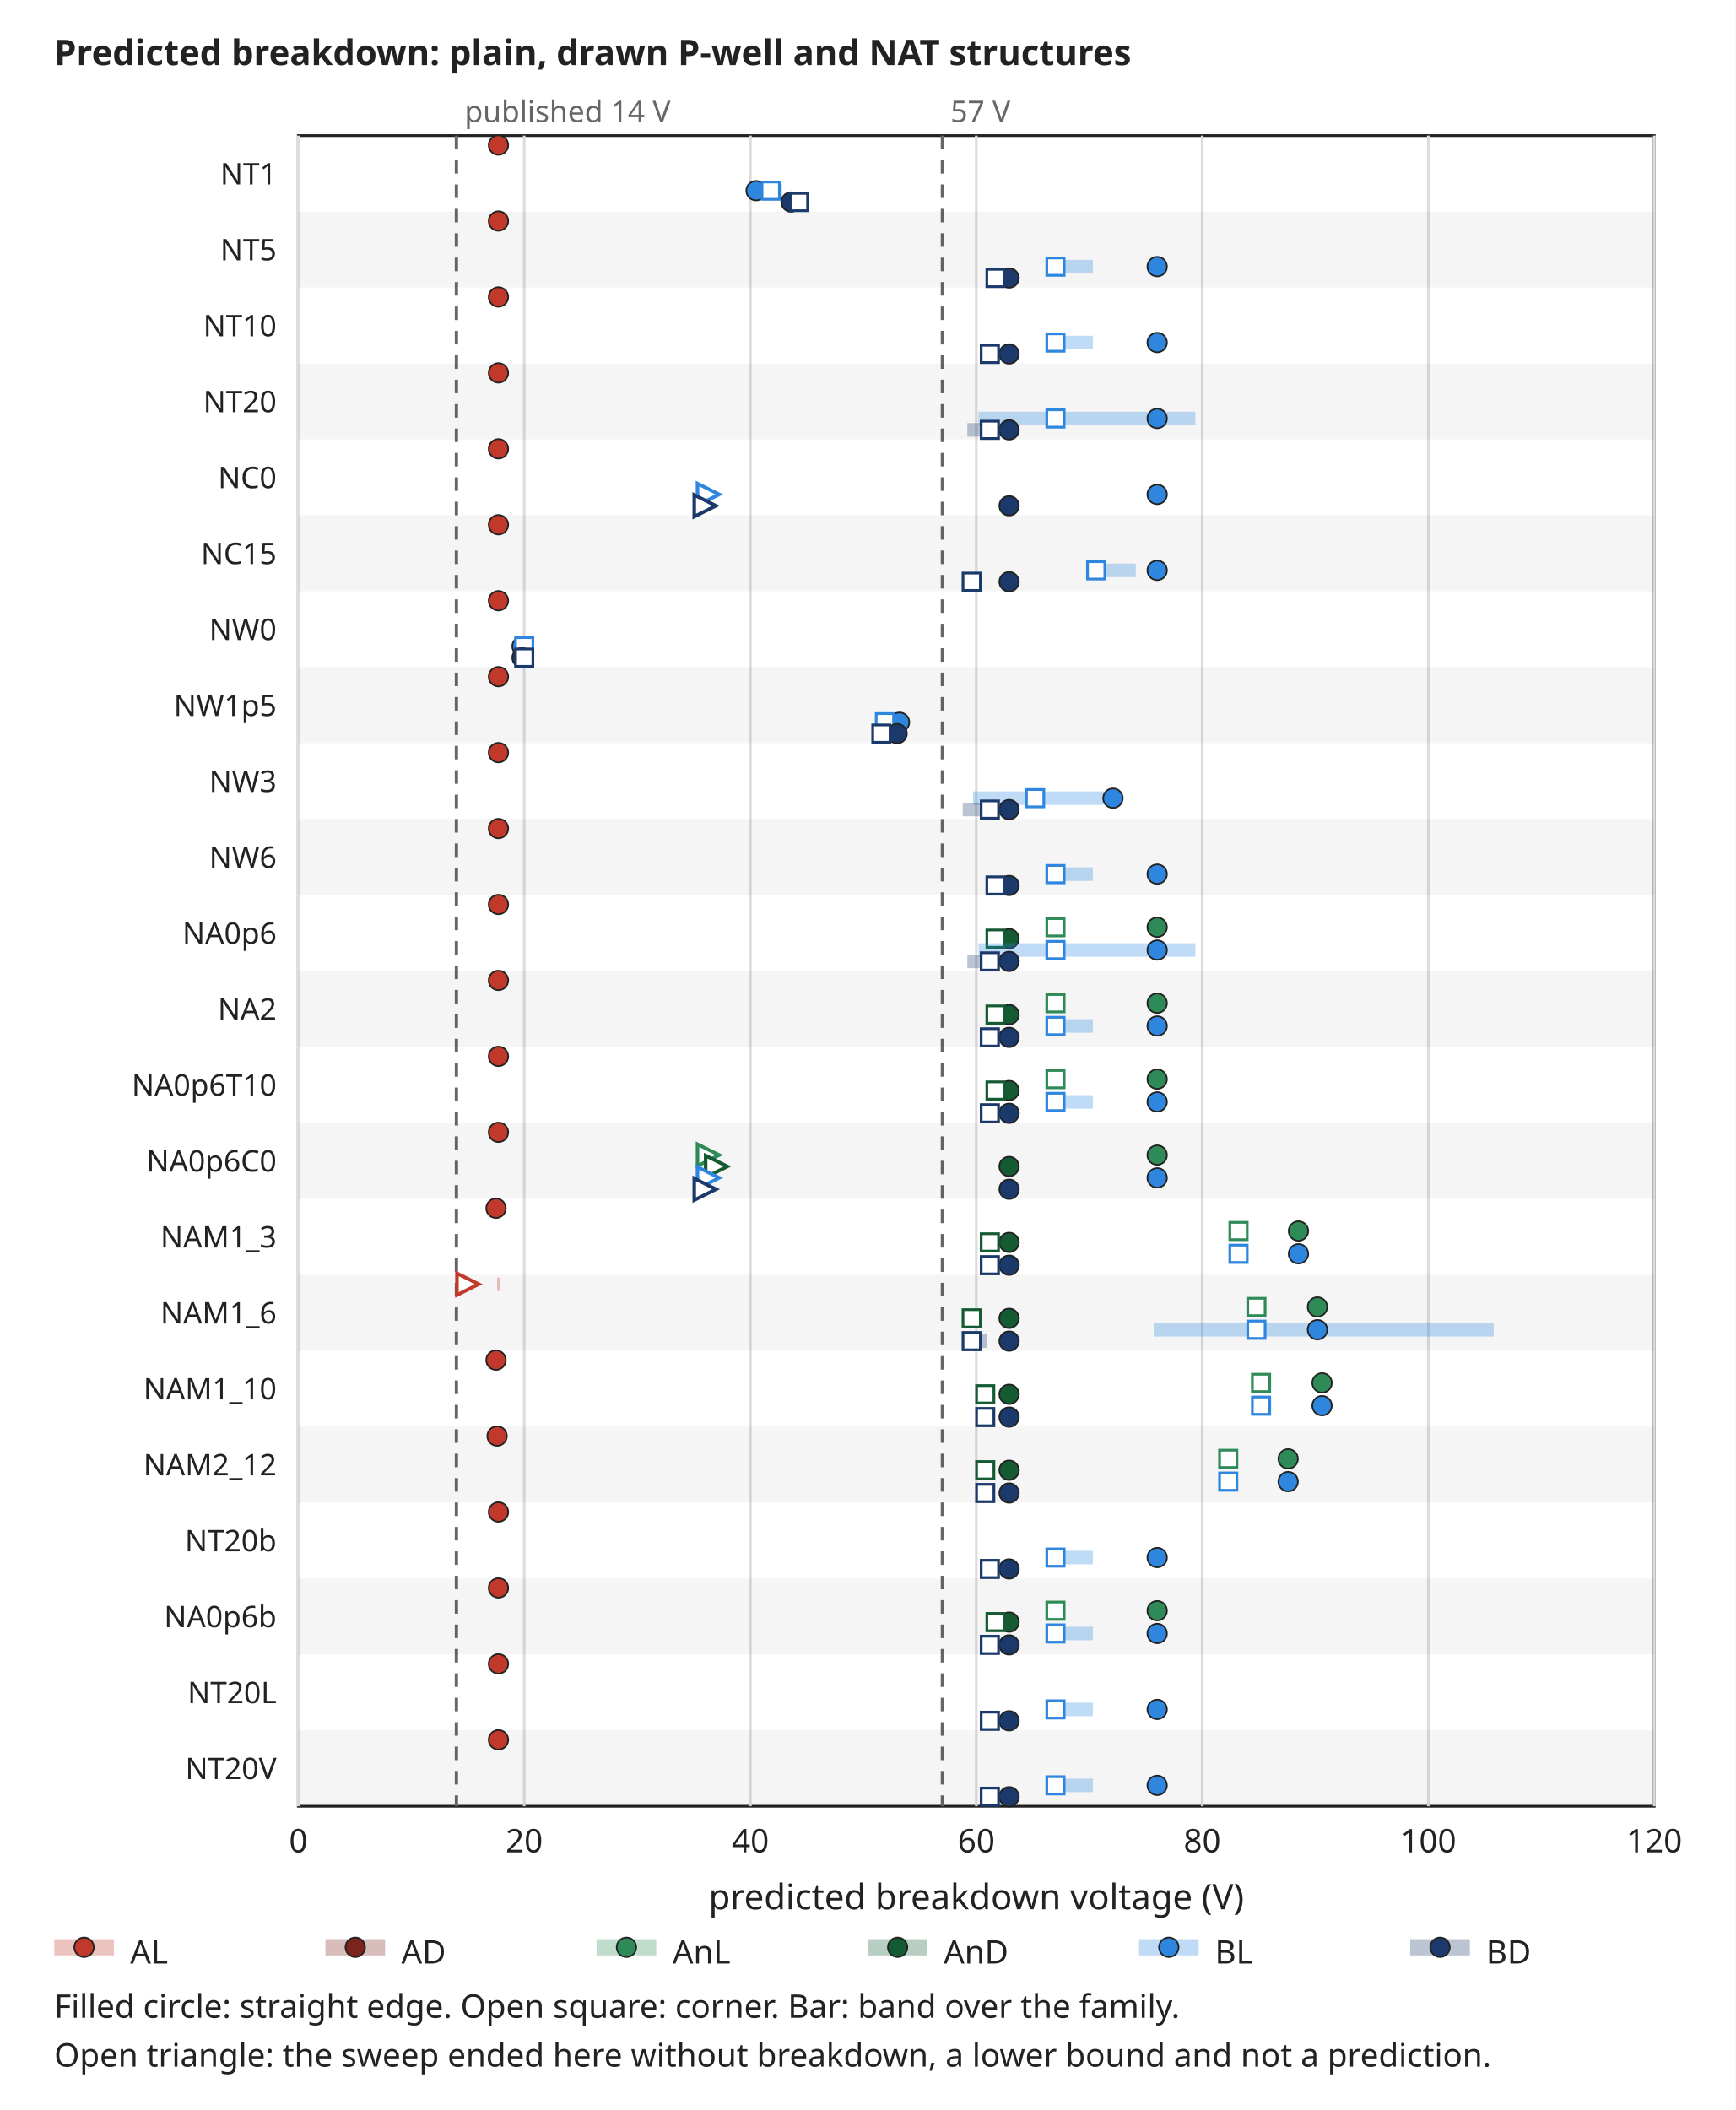
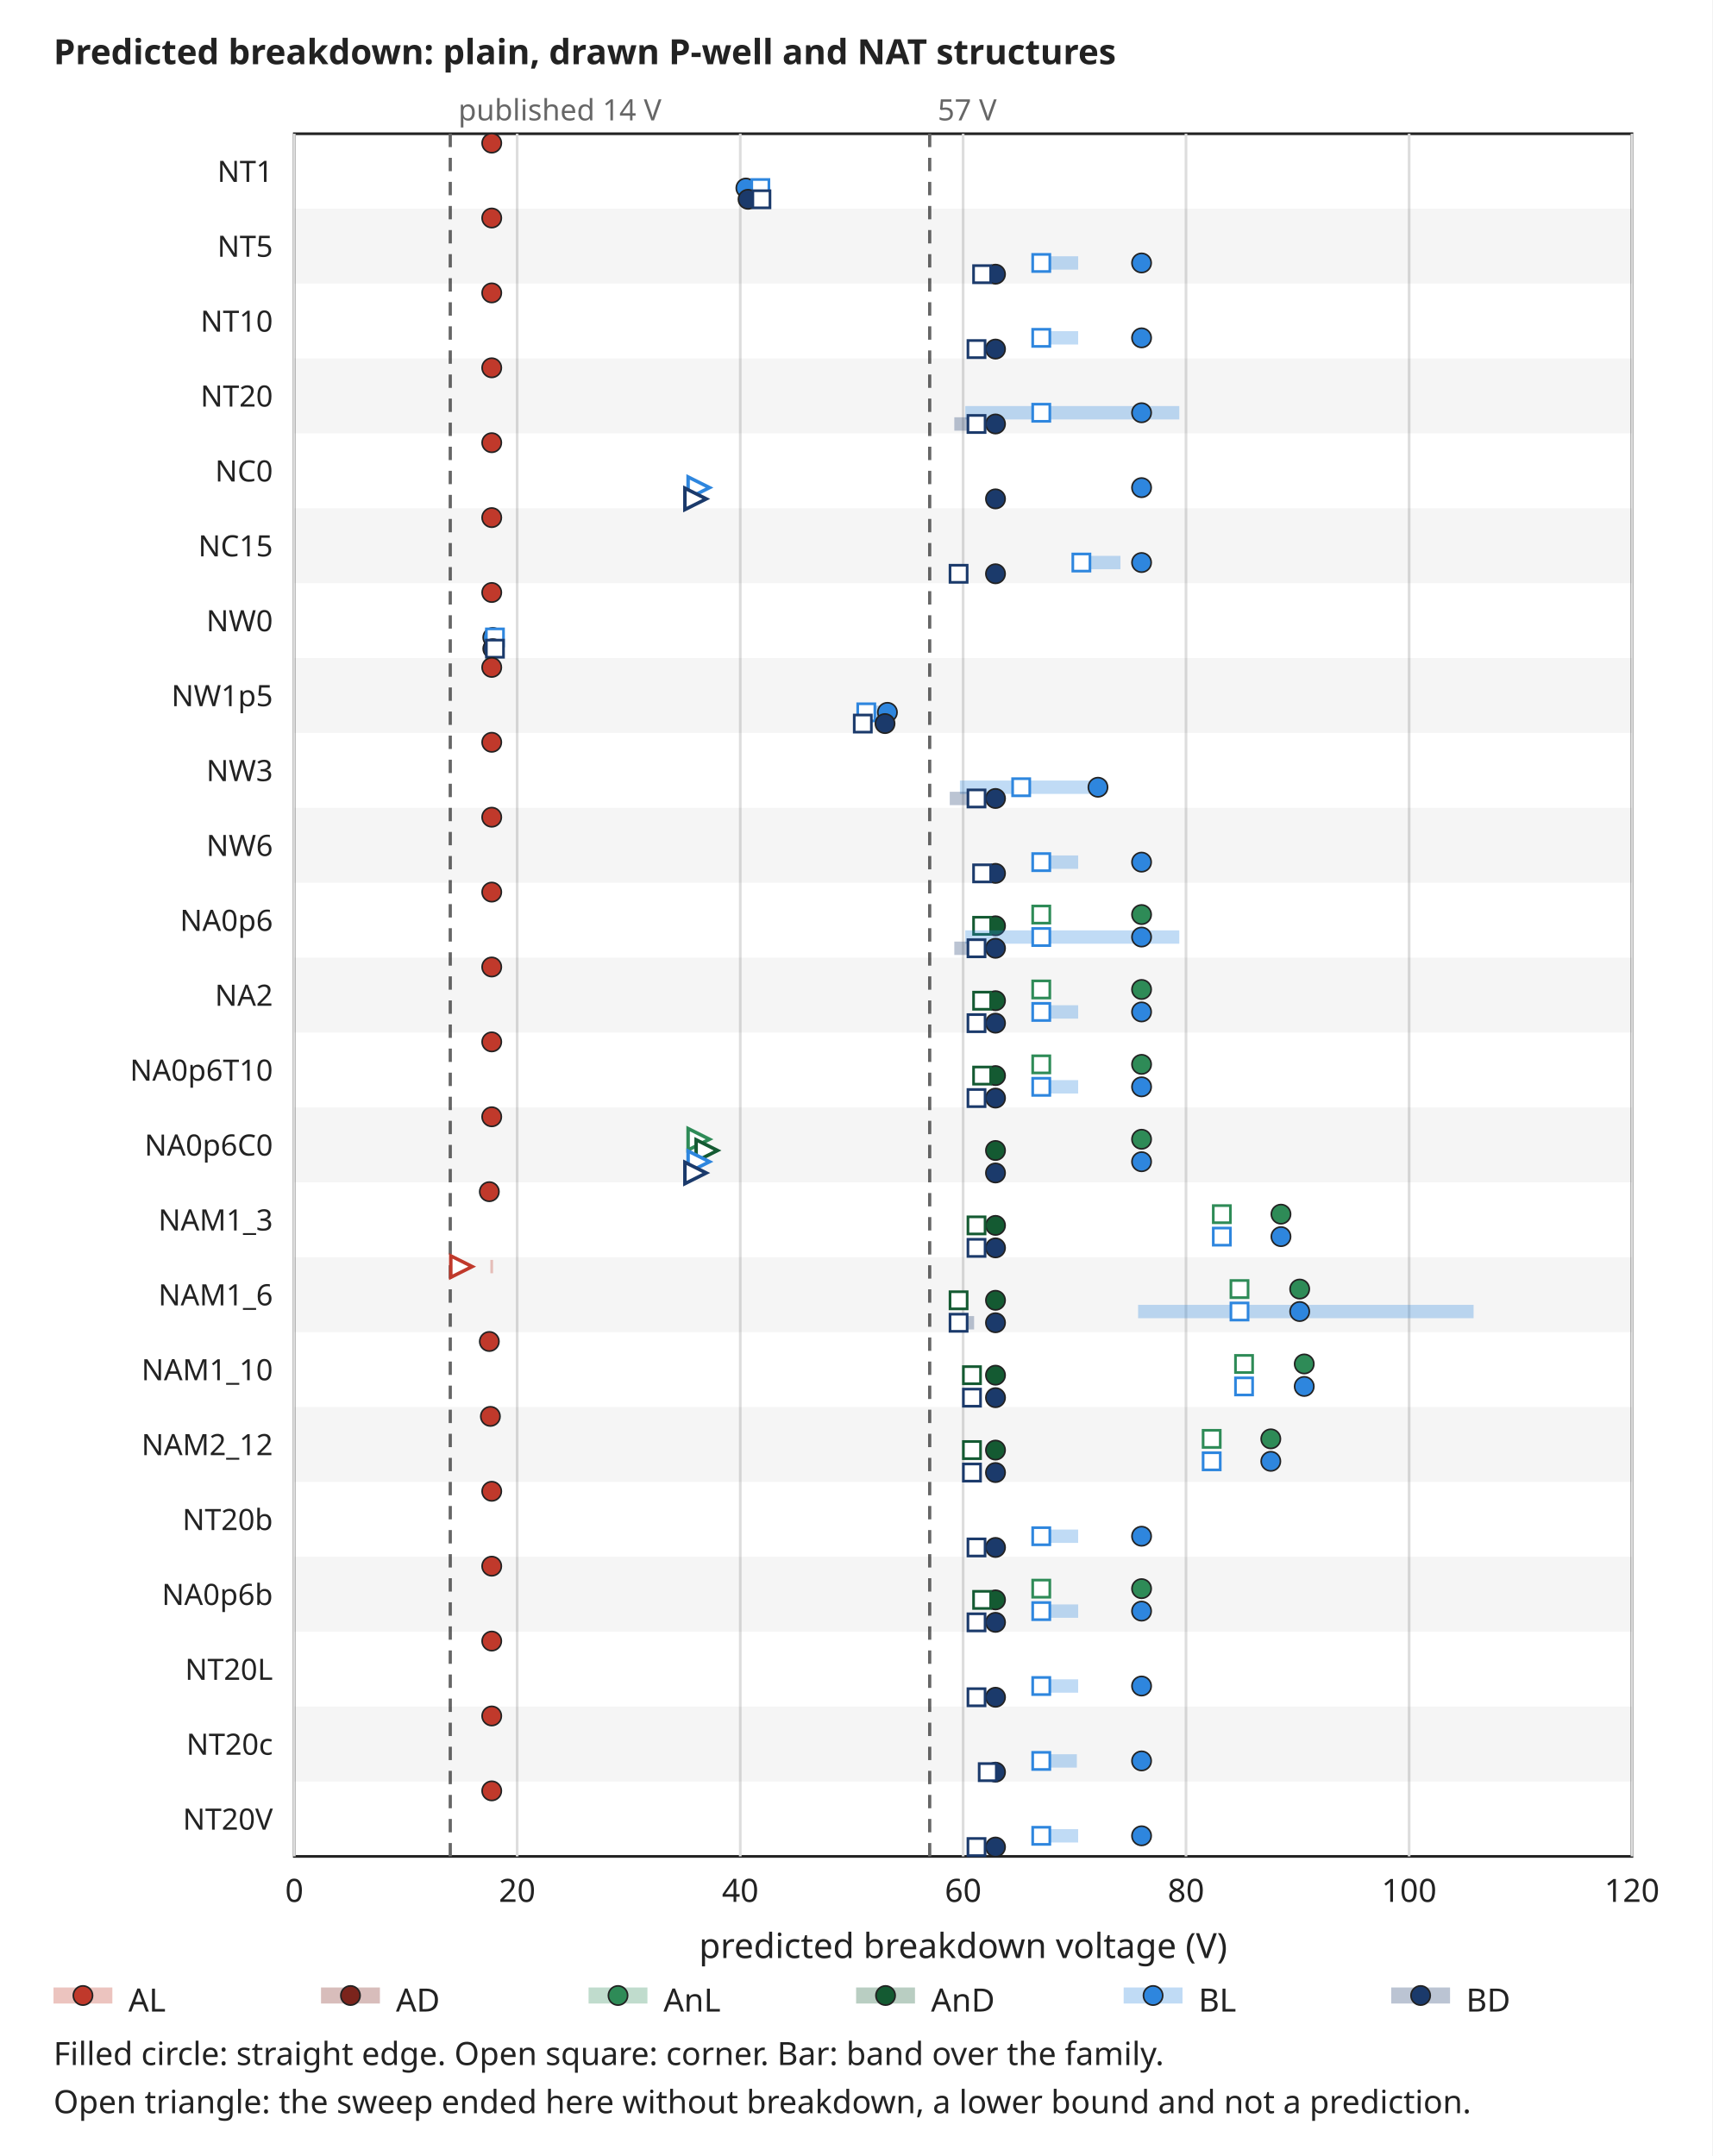
- <svg xmlns="http://www.w3.org/2000/svg" width="640" height="778" viewBox="0 0 640 778" font-family="sans-serif" font-size="13">
-   <rect width="640" height="778" fill="white" />
+ <svg xmlns="http://www.w3.org/2000/svg" width="640" height="806" viewBox="0 0 640 806" font-family="sans-serif" font-size="13">
+   <rect width="640" height="806" fill="white" />
  <text x="20" y="24" text-anchor="start" font-size="13" font-weight="bold" fill="#222222">Predicted breakdown: plain, drawn P-well and NAT structures</text>
-   <rect x="110" y="50" width="500" height="616" rx="0" fill="none" stroke="#222222" />
-   <line x1="110.0" y1="50" x2="110.0" y2="666" stroke="#dddddd" stroke-width="1" />
-   <text x="110.0" y="683" text-anchor="middle" font-size="12" font-weight="normal" fill="#222222">0</text>
-   <line x1="193.3" y1="50" x2="193.3" y2="666" stroke="#dddddd" stroke-width="1" />
-   <text x="193.3" y="683" text-anchor="middle" font-size="12" font-weight="normal" fill="#222222">20</text>
-   <line x1="276.7" y1="50" x2="276.7" y2="666" stroke="#dddddd" stroke-width="1" />
-   <text x="276.7" y="683" text-anchor="middle" font-size="12" font-weight="normal" fill="#222222">40</text>
-   <line x1="360.0" y1="50" x2="360.0" y2="666" stroke="#dddddd" stroke-width="1" />
-   <text x="360.0" y="683" text-anchor="middle" font-size="12" font-weight="normal" fill="#222222">60</text>
-   <line x1="443.3" y1="50" x2="443.3" y2="666" stroke="#dddddd" stroke-width="1" />
-   <text x="443.3" y="683" text-anchor="middle" font-size="12" font-weight="normal" fill="#222222">80</text>
-   <line x1="526.7" y1="50" x2="526.7" y2="666" stroke="#dddddd" stroke-width="1" />
-   <text x="526.7" y="683" text-anchor="middle" font-size="12" font-weight="normal" fill="#222222">100</text>
-   <line x1="610.0" y1="50" x2="610.0" y2="666" stroke="#dddddd" stroke-width="1" />
-   <text x="610.0" y="683" text-anchor="middle" font-size="12" font-weight="normal" fill="#222222">120</text>
-   <text x="360.0" y="704" text-anchor="middle" font-size="13" font-weight="normal" fill="#222222">predicted breakdown voltage (V)</text>
-   <text x="60" y="358.0" text-anchor="middle" font-size="13" font-weight="normal" fill="#222222" transform="rotate(-90 60 358.0)" />
-   <line x1="168.3" y1="50" x2="168.3" y2="666" stroke="#666666" stroke-width="1.2" stroke-dasharray="5 4" />
+   <rect x="110" y="50" width="500" height="644" rx="0" fill="none" stroke="#222222" />
+   <line x1="110.0" y1="50" x2="110.0" y2="694" stroke="#dddddd" stroke-width="1" />
+   <text x="110.0" y="711" text-anchor="middle" font-size="12" font-weight="normal" fill="#222222">0</text>
+   <line x1="193.3" y1="50" x2="193.3" y2="694" stroke="#dddddd" stroke-width="1" />
+   <text x="193.3" y="711" text-anchor="middle" font-size="12" font-weight="normal" fill="#222222">20</text>
+   <line x1="276.7" y1="50" x2="276.7" y2="694" stroke="#dddddd" stroke-width="1" />
+   <text x="276.7" y="711" text-anchor="middle" font-size="12" font-weight="normal" fill="#222222">40</text>
+   <line x1="360.0" y1="50" x2="360.0" y2="694" stroke="#dddddd" stroke-width="1" />
+   <text x="360.0" y="711" text-anchor="middle" font-size="12" font-weight="normal" fill="#222222">60</text>
+   <line x1="443.3" y1="50" x2="443.3" y2="694" stroke="#dddddd" stroke-width="1" />
+   <text x="443.3" y="711" text-anchor="middle" font-size="12" font-weight="normal" fill="#222222">80</text>
+   <line x1="526.7" y1="50" x2="526.7" y2="694" stroke="#dddddd" stroke-width="1" />
+   <text x="526.7" y="711" text-anchor="middle" font-size="12" font-weight="normal" fill="#222222">100</text>
+   <line x1="610.0" y1="50" x2="610.0" y2="694" stroke="#dddddd" stroke-width="1" />
+   <text x="610.0" y="711" text-anchor="middle" font-size="12" font-weight="normal" fill="#222222">120</text>
+   <text x="360.0" y="732" text-anchor="middle" font-size="13" font-weight="normal" fill="#222222">predicted breakdown voltage (V)</text>
+   <text x="60" y="372.0" text-anchor="middle" font-size="13" font-weight="normal" fill="#222222" transform="rotate(-90 60 372.0)" />
+   <line x1="168.3" y1="50" x2="168.3" y2="694" stroke="#666666" stroke-width="1.2" stroke-dasharray="5 4" />
  <text x="171.3" y="45" text-anchor="start" font-size="11" font-weight="normal" fill="#666666">published 14 V</text>
-   <line x1="347.5" y1="50" x2="347.5" y2="666" stroke="#666666" stroke-width="1.2" stroke-dasharray="5 4" />
+   <line x1="347.5" y1="50" x2="347.5" y2="694" stroke="#666666" stroke-width="1.2" stroke-dasharray="5 4" />
  <text x="350.5" y="45" text-anchor="start" font-size="11" font-weight="normal" fill="#666666">57 V</text>
  <text x="102" y="68.0" text-anchor="end" font-size="11" font-weight="normal" fill="#222222">NT1</text>
  <rect x="183.8" y="51.0" width="1" height="5" rx="0" fill="#c0392b" stroke="none" fill-opacity="0.3" />
  <circle cx="183.8" cy="53.5" r="3.6" fill="#c0392b" stroke="#222222" stroke-width="0.6" />
-   <rect x="278.8" y="67.8" width="9.6" height="5" rx="0" fill="#2e86de" stroke="none" fill-opacity="0.3" />
+   <rect x="275.8" y="67.8" width="2.9" height="5" rx="0" fill="#2e86de" stroke="none" fill-opacity="0.3" />
  <circle cx="278.8" cy="70.3" r="3.6" fill="#2e86de" stroke="#222222" stroke-width="0.6" />
  <rect x="281.0" y="67.1" width="6.4" height="6.4" rx="0" fill="white" stroke="#2e86de" />
-   <rect x="291.7" y="72.0" width="1" height="5" rx="0" fill="#1b3a6b" stroke="none" fill-opacity="0.3" />
-   <circle cx="291.7" cy="74.5" r="3.6" fill="#1b3a6b" stroke="#222222" stroke-width="0.6" />
-   <rect x="291.4" y="71.3" width="6.4" height="6.4" rx="0" fill="white" stroke="#1b3a6b" />
+   <rect x="279.6" y="72.0" width="1" height="5" rx="0" fill="#1b3a6b" stroke="none" fill-opacity="0.3" />
+   <circle cx="279.6" cy="74.5" r="3.6" fill="#1b3a6b" stroke="#222222" stroke-width="0.6" />
+   <rect x="281.4" y="71.3" width="6.4" height="6.4" rx="0" fill="white" stroke="#1b3a6b" />
  <rect x="110" y="78.0" width="500" height="28" rx="0" fill="#000000" stroke="none" fill-opacity="0.04" />
  <text x="102" y="96.0" text-anchor="end" font-size="11" font-weight="normal" fill="#222222">NT5</text>
  <rect x="183.8" y="79.0" width="1" height="5" rx="0" fill="#c0392b" stroke="none" fill-opacity="0.3" />
  <circle cx="183.8" cy="81.5" r="3.6" fill="#c0392b" stroke="#222222" stroke-width="0.6" />
  <rect x="389.2" y="95.8" width="13.8" height="5" rx="0" fill="#2e86de" stroke="none" fill-opacity="0.3" />
  <circle cx="426.7" cy="98.3" r="3.6" fill="#2e86de" stroke="#222222" stroke-width="0.6" />
  <rect x="386.0" y="95.1" width="6.4" height="6.4" rx="0" fill="white" stroke="#2e86de" />
  <rect x="367.1" y="100.0" width="1" height="5" rx="0" fill="#1b3a6b" stroke="none" fill-opacity="0.3" />
  <circle cx="372.1" cy="102.5" r="3.6" fill="#1b3a6b" stroke="#222222" stroke-width="0.6" />
  <rect x="363.9" y="99.3" width="6.4" height="6.4" rx="0" fill="white" stroke="#1b3a6b" />
  <text x="102" y="124.0" text-anchor="end" font-size="11" font-weight="normal" fill="#222222">NT10</text>
  <rect x="183.8" y="107.0" width="1" height="5" rx="0" fill="#c0392b" stroke="none" fill-opacity="0.3" />
  <circle cx="183.8" cy="109.5" r="3.6" fill="#c0392b" stroke="#222222" stroke-width="0.6" />
  <rect x="389.2" y="123.8" width="13.8" height="5" rx="0" fill="#2e86de" stroke="none" fill-opacity="0.3" />
  <circle cx="426.7" cy="126.3" r="3.6" fill="#2e86de" stroke="#222222" stroke-width="0.6" />
  <rect x="386.0" y="123.1" width="6.4" height="6.4" rx="0" fill="white" stroke="#2e86de" />
  <rect x="365.0" y="128.0" width="1" height="5" rx="0" fill="#1b3a6b" stroke="none" fill-opacity="0.3" />
  <circle cx="372.1" cy="130.5" r="3.6" fill="#1b3a6b" stroke="#222222" stroke-width="0.6" />
  <rect x="361.8" y="127.3" width="6.4" height="6.4" rx="0" fill="white" stroke="#1b3a6b" />
  <rect x="110" y="134.0" width="500" height="28" rx="0" fill="#000000" stroke="none" fill-opacity="0.04" />
  <text x="102" y="152.0" text-anchor="end" font-size="11" font-weight="normal" fill="#222222">NT20</text>
  <rect x="183.8" y="135.0" width="1" height="5" rx="0" fill="#c0392b" stroke="none" fill-opacity="0.3" />
  <circle cx="183.8" cy="137.5" r="3.6" fill="#c0392b" stroke="#222222" stroke-width="0.6" />
  <rect x="360.8" y="151.8" width="80.0" height="5" rx="0" fill="#2e86de" stroke="none" fill-opacity="0.3" />
  <circle cx="426.7" cy="154.3" r="3.6" fill="#2e86de" stroke="#222222" stroke-width="0.6" />
  <rect x="386.0" y="151.1" width="6.4" height="6.4" rx="0" fill="white" stroke="#2e86de" />
  <rect x="356.7" y="156.0" width="8.3" height="5" rx="0" fill="#1b3a6b" stroke="none" fill-opacity="0.3" />
  <circle cx="372.1" cy="158.5" r="3.6" fill="#1b3a6b" stroke="#222222" stroke-width="0.6" />
  <rect x="361.8" y="155.3" width="6.4" height="6.4" rx="0" fill="white" stroke="#1b3a6b" />
  <text x="102" y="180.0" text-anchor="end" font-size="11" font-weight="normal" fill="#222222">NC0</text>
  <rect x="183.8" y="163.0" width="1" height="5" rx="0" fill="#c0392b" stroke="none" fill-opacity="0.3" />
  <circle cx="183.8" cy="165.5" r="3.6" fill="#c0392b" stroke="#222222" stroke-width="0.6" />
  <circle cx="426.7" cy="182.3" r="3.6" fill="#2e86de" stroke="#222222" stroke-width="0.6" />
  <path d="M257.2,178.3 L265.2,182.3 L257.2,186.3 Z" fill="white" stroke="#2e86de" stroke-width="1.3" />
  <circle cx="372.1" cy="186.5" r="3.6" fill="#1b3a6b" stroke="#222222" stroke-width="0.6" />
  <path d="M256.0,182.5 L264.0,186.5 L256.0,190.5 Z" fill="white" stroke="#1b3a6b" stroke-width="1.3" />
  <rect x="110" y="190.0" width="500" height="28" rx="0" fill="#000000" stroke="none" fill-opacity="0.04" />
  <text x="102" y="208.0" text-anchor="end" font-size="11" font-weight="normal" fill="#222222">NC15</text>
  <rect x="183.8" y="191.0" width="1" height="5" rx="0" fill="#c0392b" stroke="none" fill-opacity="0.3" />
  <circle cx="183.8" cy="193.5" r="3.6" fill="#c0392b" stroke="#222222" stroke-width="0.6" />
  <rect x="404.2" y="207.8" width="14.6" height="5" rx="0" fill="#2e86de" stroke="none" fill-opacity="0.3" />
  <circle cx="426.7" cy="210.3" r="3.6" fill="#2e86de" stroke="#222222" stroke-width="0.6" />
  <rect x="401.0" y="207.1" width="6.4" height="6.4" rx="0" fill="white" stroke="#2e86de" />
  <rect x="358.3" y="212.0" width="1" height="5" rx="0" fill="#1b3a6b" stroke="none" fill-opacity="0.3" />
  <circle cx="372.1" cy="214.5" r="3.6" fill="#1b3a6b" stroke="#222222" stroke-width="0.6" />
  <rect x="355.1" y="211.3" width="6.4" height="6.4" rx="0" fill="white" stroke="#1b3a6b" />
  <text x="102" y="236.0" text-anchor="end" font-size="11" font-weight="normal" fill="#222222">NW0</text>
  <rect x="183.8" y="219.0" width="1" height="5" rx="0" fill="#c0392b" stroke="none" fill-opacity="0.3" />
  <circle cx="183.8" cy="221.5" r="3.6" fill="#c0392b" stroke="#222222" stroke-width="0.6" />
-   <rect x="192.1" y="235.8" width="1" height="5" rx="0" fill="#2e86de" stroke="none" fill-opacity="0.3" />
-   <circle cx="192.5" cy="238.3" r="3.6" fill="#2e86de" stroke="#222222" stroke-width="0.6" />
-   <rect x="190.1" y="235.1" width="6.4" height="6.4" rx="0" fill="white" stroke="#2e86de" />
-   <rect x="192.5" y="240.0" width="1" height="5" rx="0" fill="#1b3a6b" stroke="none" fill-opacity="0.3" />
-   <circle cx="192.5" cy="242.5" r="3.6" fill="#1b3a6b" stroke="#222222" stroke-width="0.6" />
-   <rect x="190.1" y="239.3" width="6.4" height="6.4" rx="0" fill="white" stroke="#1b3a6b" />
+   <rect x="184.2" y="235.8" width="1" height="5" rx="0" fill="#2e86de" stroke="none" fill-opacity="0.3" />
+   <circle cx="184.2" cy="238.3" r="3.6" fill="#2e86de" stroke="#222222" stroke-width="0.6" />
+   <rect x="181.8" y="235.1" width="6.4" height="6.4" rx="0" fill="white" stroke="#2e86de" />
+   <rect x="184.2" y="240.0" width="1" height="5" rx="0" fill="#1b3a6b" stroke="none" fill-opacity="0.3" />
+   <circle cx="184.2" cy="242.5" r="3.6" fill="#1b3a6b" stroke="#222222" stroke-width="0.6" />
+   <rect x="181.8" y="239.3" width="6.4" height="6.4" rx="0" fill="white" stroke="#1b3a6b" />
  <rect x="110" y="246.0" width="500" height="28" rx="0" fill="#000000" stroke="none" fill-opacity="0.04" />
  <text x="102" y="264.0" text-anchor="end" font-size="11" font-weight="normal" fill="#222222">NW1p5</text>
  <rect x="183.8" y="247.0" width="1" height="5" rx="0" fill="#c0392b" stroke="none" fill-opacity="0.3" />
  <circle cx="183.8" cy="249.5" r="3.6" fill="#c0392b" stroke="#222222" stroke-width="0.6" />
-   <rect x="326.2" y="263.8" width="2.5" height="5" rx="0" fill="#2e86de" stroke="none" fill-opacity="0.3" />
+   <rect x="323.8" y="263.8" width="5.0" height="5" rx="0" fill="#2e86de" stroke="none" fill-opacity="0.3" />
  <circle cx="331.7" cy="266.3" r="3.6" fill="#2e86de" stroke="#222222" stroke-width="0.6" />
-   <rect x="323.1" y="263.1" width="6.4" height="6.4" rx="0" fill="white" stroke="#2e86de" />
-   <rect x="325.0" y="268.0" width="1" height="5" rx="0" fill="#1b3a6b" stroke="none" fill-opacity="0.3" />
+   <rect x="320.6" y="263.1" width="6.4" height="6.4" rx="0" fill="white" stroke="#2e86de" />
+   <rect x="322.5" y="268.0" width="1" height="5" rx="0" fill="#1b3a6b" stroke="none" fill-opacity="0.3" />
  <circle cx="330.8" cy="270.5" r="3.6" fill="#1b3a6b" stroke="#222222" stroke-width="0.6" />
-   <rect x="321.8" y="267.3" width="6.4" height="6.4" rx="0" fill="white" stroke="#1b3a6b" />
+   <rect x="319.3" y="267.3" width="6.4" height="6.4" rx="0" fill="white" stroke="#1b3a6b" />
  <text x="102" y="292.0" text-anchor="end" font-size="11" font-weight="normal" fill="#222222">NW3</text>
  <rect x="183.8" y="275.0" width="1" height="5" rx="0" fill="#c0392b" stroke="none" fill-opacity="0.3" />
  <circle cx="183.8" cy="277.5" r="3.6" fill="#c0392b" stroke="#222222" stroke-width="0.6" />
  <rect x="358.8" y="291.8" width="55.0" height="5" rx="0" fill="#2e86de" stroke="none" fill-opacity="0.3" />
  <circle cx="410.4" cy="294.3" r="3.6" fill="#2e86de" stroke="#222222" stroke-width="0.6" />
  <rect x="378.5" y="291.1" width="6.4" height="6.4" rx="0" fill="white" stroke="#2e86de" />
  <rect x="355.0" y="296.0" width="10.0" height="5" rx="0" fill="#1b3a6b" stroke="none" fill-opacity="0.3" />
  <circle cx="372.1" cy="298.5" r="3.6" fill="#1b3a6b" stroke="#222222" stroke-width="0.6" />
  <rect x="361.8" y="295.3" width="6.4" height="6.4" rx="0" fill="white" stroke="#1b3a6b" />
  <rect x="110" y="302.0" width="500" height="28" rx="0" fill="#000000" stroke="none" fill-opacity="0.04" />
  <text x="102" y="320.0" text-anchor="end" font-size="11" font-weight="normal" fill="#222222">NW6</text>
  <rect x="183.8" y="303.0" width="1" height="5" rx="0" fill="#c0392b" stroke="none" fill-opacity="0.3" />
  <circle cx="183.8" cy="305.5" r="3.6" fill="#c0392b" stroke="#222222" stroke-width="0.6" />
  <rect x="389.2" y="319.8" width="13.8" height="5" rx="0" fill="#2e86de" stroke="none" fill-opacity="0.3" />
  <circle cx="426.7" cy="322.3" r="3.6" fill="#2e86de" stroke="#222222" stroke-width="0.6" />
  <rect x="386.0" y="319.1" width="6.4" height="6.4" rx="0" fill="white" stroke="#2e86de" />
  <rect x="367.1" y="324.0" width="1" height="5" rx="0" fill="#1b3a6b" stroke="none" fill-opacity="0.3" />
  <circle cx="372.1" cy="326.5" r="3.6" fill="#1b3a6b" stroke="#222222" stroke-width="0.6" />
  <rect x="363.9" y="323.3" width="6.4" height="6.4" rx="0" fill="white" stroke="#1b3a6b" />
  <text x="102" y="348.0" text-anchor="end" font-size="11" font-weight="normal" fill="#222222">NA0p6</text>
  <rect x="183.8" y="331.0" width="1" height="5" rx="0" fill="#c0392b" stroke="none" fill-opacity="0.3" />
  <circle cx="183.8" cy="333.5" r="3.6" fill="#c0392b" stroke="#222222" stroke-width="0.6" />
  <rect x="389.2" y="339.4" width="1" height="5" rx="0" fill="#2e8b57" stroke="none" fill-opacity="0.3" />
  <circle cx="426.7" cy="341.9" r="3.6" fill="#2e8b57" stroke="#222222" stroke-width="0.6" />
  <rect x="386.0" y="338.7" width="6.4" height="6.4" rx="0" fill="white" stroke="#2e8b57" />
  <rect x="367.1" y="343.6" width="1" height="5" rx="0" fill="#145a32" stroke="none" fill-opacity="0.3" />
  <circle cx="372.1" cy="346.1" r="3.6" fill="#145a32" stroke="#222222" stroke-width="0.6" />
  <rect x="363.9" y="342.9" width="6.4" height="6.4" rx="0" fill="white" stroke="#145a32" />
  <rect x="360.8" y="347.8" width="80.0" height="5" rx="0" fill="#2e86de" stroke="none" fill-opacity="0.3" />
  <circle cx="426.7" cy="350.3" r="3.6" fill="#2e86de" stroke="#222222" stroke-width="0.6" />
  <rect x="386.0" y="347.1" width="6.4" height="6.4" rx="0" fill="white" stroke="#2e86de" />
  <rect x="356.7" y="352.0" width="8.3" height="5" rx="0" fill="#1b3a6b" stroke="none" fill-opacity="0.3" />
  <circle cx="372.1" cy="354.5" r="3.6" fill="#1b3a6b" stroke="#222222" stroke-width="0.6" />
  <rect x="361.8" y="351.3" width="6.4" height="6.4" rx="0" fill="white" stroke="#1b3a6b" />
  <rect x="110" y="358.0" width="500" height="28" rx="0" fill="#000000" stroke="none" fill-opacity="0.04" />
  <text x="102" y="376.0" text-anchor="end" font-size="11" font-weight="normal" fill="#222222">NA2</text>
  <rect x="183.8" y="359.0" width="1" height="5" rx="0" fill="#c0392b" stroke="none" fill-opacity="0.3" />
  <circle cx="183.8" cy="361.5" r="3.6" fill="#c0392b" stroke="#222222" stroke-width="0.6" />
  <rect x="389.2" y="367.4" width="1" height="5" rx="0" fill="#2e8b57" stroke="none" fill-opacity="0.3" />
  <circle cx="426.7" cy="369.9" r="3.6" fill="#2e8b57" stroke="#222222" stroke-width="0.6" />
  <rect x="386.0" y="366.7" width="6.4" height="6.4" rx="0" fill="white" stroke="#2e8b57" />
  <rect x="367.1" y="371.6" width="1" height="5" rx="0" fill="#145a32" stroke="none" fill-opacity="0.3" />
  <circle cx="372.1" cy="374.1" r="3.6" fill="#145a32" stroke="#222222" stroke-width="0.6" />
  <rect x="363.9" y="370.9" width="6.4" height="6.4" rx="0" fill="white" stroke="#145a32" />
  <rect x="389.2" y="375.8" width="13.8" height="5" rx="0" fill="#2e86de" stroke="none" fill-opacity="0.3" />
  <circle cx="426.7" cy="378.3" r="3.6" fill="#2e86de" stroke="#222222" stroke-width="0.6" />
  <rect x="386.0" y="375.1" width="6.4" height="6.4" rx="0" fill="white" stroke="#2e86de" />
  <rect x="365.0" y="380.0" width="1" height="5" rx="0" fill="#1b3a6b" stroke="none" fill-opacity="0.3" />
  <circle cx="372.1" cy="382.5" r="3.6" fill="#1b3a6b" stroke="#222222" stroke-width="0.6" />
  <rect x="361.8" y="379.3" width="6.4" height="6.4" rx="0" fill="white" stroke="#1b3a6b" />
  <text x="102" y="404.0" text-anchor="end" font-size="11" font-weight="normal" fill="#222222">NA0p6T10</text>
  <rect x="183.8" y="387.0" width="1" height="5" rx="0" fill="#c0392b" stroke="none" fill-opacity="0.3" />
  <circle cx="183.8" cy="389.5" r="3.6" fill="#c0392b" stroke="#222222" stroke-width="0.6" />
  <rect x="389.2" y="395.4" width="1" height="5" rx="0" fill="#2e8b57" stroke="none" fill-opacity="0.3" />
  <circle cx="426.7" cy="397.9" r="3.6" fill="#2e8b57" stroke="#222222" stroke-width="0.6" />
  <rect x="386.0" y="394.7" width="6.4" height="6.4" rx="0" fill="white" stroke="#2e8b57" />
  <rect x="367.1" y="399.6" width="1" height="5" rx="0" fill="#145a32" stroke="none" fill-opacity="0.3" />
  <circle cx="372.1" cy="402.1" r="3.6" fill="#145a32" stroke="#222222" stroke-width="0.6" />
  <rect x="363.9" y="398.9" width="6.4" height="6.4" rx="0" fill="white" stroke="#145a32" />
  <rect x="389.2" y="403.8" width="13.8" height="5" rx="0" fill="#2e86de" stroke="none" fill-opacity="0.3" />
  <circle cx="426.7" cy="406.3" r="3.6" fill="#2e86de" stroke="#222222" stroke-width="0.6" />
  <rect x="386.0" y="403.1" width="6.4" height="6.4" rx="0" fill="white" stroke="#2e86de" />
  <rect x="365.0" y="408.0" width="1" height="5" rx="0" fill="#1b3a6b" stroke="none" fill-opacity="0.3" />
  <circle cx="372.1" cy="410.5" r="3.6" fill="#1b3a6b" stroke="#222222" stroke-width="0.6" />
  <rect x="361.8" y="407.3" width="6.4" height="6.4" rx="0" fill="white" stroke="#1b3a6b" />
  <rect x="110" y="414.0" width="500" height="28" rx="0" fill="#000000" stroke="none" fill-opacity="0.04" />
  <text x="102" y="432.0" text-anchor="end" font-size="11" font-weight="normal" fill="#222222">NA0p6C0</text>
  <rect x="183.8" y="415.0" width="1" height="5" rx="0" fill="#c0392b" stroke="none" fill-opacity="0.3" />
  <circle cx="183.8" cy="417.5" r="3.6" fill="#c0392b" stroke="#222222" stroke-width="0.6" />
  <circle cx="426.7" cy="425.9" r="3.6" fill="#2e8b57" stroke="#222222" stroke-width="0.6" />
  <path d="M257.2,421.9 L265.2,425.9 L257.2,429.9 Z" fill="white" stroke="#2e8b57" stroke-width="1.3" />
  <circle cx="372.1" cy="430.1" r="3.6" fill="#145a32" stroke="#222222" stroke-width="0.6" />
  <path d="M260.2,426.1 L268.2,430.1 L260.2,434.1 Z" fill="white" stroke="#145a32" stroke-width="1.3" />
  <circle cx="426.7" cy="434.3" r="3.6" fill="#2e86de" stroke="#222222" stroke-width="0.6" />
  <path d="M257.2,430.3 L265.2,434.3 L257.2,438.3 Z" fill="white" stroke="#2e86de" stroke-width="1.3" />
  <circle cx="372.1" cy="438.5" r="3.6" fill="#1b3a6b" stroke="#222222" stroke-width="0.6" />
  <path d="M256.0,434.5 L264.0,438.5 L256.0,442.5 Z" fill="white" stroke="#1b3a6b" stroke-width="1.3" />
  <text x="102" y="460.0" text-anchor="end" font-size="11" font-weight="normal" fill="#222222">NAM1_3</text>
  <rect x="182.9" y="443.0" width="1" height="5" rx="0" fill="#c0392b" stroke="none" fill-opacity="0.3" />
  <circle cx="182.9" cy="445.5" r="3.6" fill="#c0392b" stroke="#222222" stroke-width="0.6" />
  <rect x="456.7" y="451.4" width="1" height="5" rx="0" fill="#2e8b57" stroke="none" fill-opacity="0.3" />
  <circle cx="478.8" cy="453.9" r="3.6" fill="#2e8b57" stroke="#222222" stroke-width="0.6" />
  <rect x="453.5" y="450.7" width="6.4" height="6.4" rx="0" fill="white" stroke="#2e8b57" />
  <rect x="365.0" y="455.6" width="1" height="5" rx="0" fill="#145a32" stroke="none" fill-opacity="0.3" />
  <circle cx="372.1" cy="458.1" r="3.6" fill="#145a32" stroke="#222222" stroke-width="0.6" />
  <rect x="361.8" y="454.9" width="6.4" height="6.4" rx="0" fill="white" stroke="#145a32" />
  <rect x="456.7" y="459.8" width="2.1" height="5" rx="0" fill="#2e86de" stroke="none" fill-opacity="0.3" />
  <circle cx="478.8" cy="462.3" r="3.6" fill="#2e86de" stroke="#222222" stroke-width="0.6" />
  <rect x="453.5" y="459.1" width="6.4" height="6.4" rx="0" fill="white" stroke="#2e86de" />
  <rect x="365.0" y="464.0" width="1" height="5" rx="0" fill="#1b3a6b" stroke="none" fill-opacity="0.3" />
  <circle cx="372.1" cy="466.5" r="3.6" fill="#1b3a6b" stroke="#222222" stroke-width="0.6" />
  <rect x="361.8" y="463.3" width="6.4" height="6.4" rx="0" fill="white" stroke="#1b3a6b" />
  <rect x="110" y="470.0" width="500" height="28" rx="0" fill="#000000" stroke="none" fill-opacity="0.04" />
  <text x="102" y="488.0" text-anchor="end" font-size="11" font-weight="normal" fill="#222222">NAM1_6</text>
  <rect x="183.3" y="471.0" width="1" height="5" rx="0" fill="#c0392b" stroke="none" fill-opacity="0.3" />
  <path d="M168.5,469.5 L176.5,473.5 L168.5,477.5 Z" fill="white" stroke="#c0392b" stroke-width="1.3" />
  <rect x="463.3" y="479.4" width="1" height="5" rx="0" fill="#2e8b57" stroke="none" fill-opacity="0.3" />
  <circle cx="485.8" cy="481.9" r="3.6" fill="#2e8b57" stroke="#222222" stroke-width="0.6" />
  <rect x="460.1" y="478.7" width="6.4" height="6.4" rx="0" fill="white" stroke="#2e8b57" />
  <rect x="358.3" y="483.6" width="1" height="5" rx="0" fill="#145a32" stroke="none" fill-opacity="0.3" />
  <circle cx="372.1" cy="486.1" r="3.6" fill="#145a32" stroke="#222222" stroke-width="0.6" />
  <rect x="355.1" y="482.9" width="6.4" height="6.4" rx="0" fill="white" stroke="#145a32" />
  <rect x="425.4" y="487.8" width="125.4" height="5" rx="0" fill="#2e86de" stroke="none" fill-opacity="0.3" />
  <circle cx="485.8" cy="490.3" r="3.6" fill="#2e86de" stroke="#222222" stroke-width="0.6" />
  <rect x="460.1" y="487.1" width="6.4" height="6.4" rx="0" fill="white" stroke="#2e86de" />
  <rect x="357.9" y="492.0" width="6.2" height="5" rx="0" fill="#1b3a6b" stroke="none" fill-opacity="0.3" />
  <circle cx="372.1" cy="494.5" r="3.6" fill="#1b3a6b" stroke="#222222" stroke-width="0.6" />
  <rect x="355.1" y="491.3" width="6.4" height="6.4" rx="0" fill="white" stroke="#1b3a6b" />
  <text x="102" y="516.0" text-anchor="end" font-size="11" font-weight="normal" fill="#222222">NAM1_10</text>
  <rect x="182.9" y="499.0" width="1" height="5" rx="0" fill="#c0392b" stroke="none" fill-opacity="0.3" />
  <circle cx="182.9" cy="501.5" r="3.6" fill="#c0392b" stroke="#222222" stroke-width="0.6" />
  <rect x="465.0" y="507.4" width="1" height="5" rx="0" fill="#2e8b57" stroke="none" fill-opacity="0.3" />
  <circle cx="487.5" cy="509.9" r="3.6" fill="#2e8b57" stroke="#222222" stroke-width="0.6" />
  <rect x="461.8" y="506.7" width="6.4" height="6.4" rx="0" fill="white" stroke="#2e8b57" />
  <rect x="363.3" y="511.6" width="1" height="5" rx="0" fill="#145a32" stroke="none" fill-opacity="0.3" />
  <circle cx="372.1" cy="514.1" r="3.6" fill="#145a32" stroke="#222222" stroke-width="0.6" />
  <rect x="360.1" y="510.9" width="6.4" height="6.4" rx="0" fill="white" stroke="#145a32" />
  <rect x="465.0" y="515.8" width="2.9" height="5" rx="0" fill="#2e86de" stroke="none" fill-opacity="0.3" />
  <circle cx="487.5" cy="518.3" r="3.6" fill="#2e86de" stroke="#222222" stroke-width="0.6" />
  <rect x="461.8" y="515.1" width="6.4" height="6.4" rx="0" fill="white" stroke="#2e86de" />
  <rect x="363.3" y="520.0" width="1" height="5" rx="0" fill="#1b3a6b" stroke="none" fill-opacity="0.3" />
  <circle cx="372.1" cy="522.5" r="3.6" fill="#1b3a6b" stroke="#222222" stroke-width="0.6" />
  <rect x="360.1" y="519.3" width="6.4" height="6.4" rx="0" fill="white" stroke="#1b3a6b" />
  <rect x="110" y="526.0" width="500" height="28" rx="0" fill="#000000" stroke="none" fill-opacity="0.04" />
  <text x="102" y="544.0" text-anchor="end" font-size="11" font-weight="normal" fill="#222222">NAM2_12</text>
  <rect x="183.3" y="527.0" width="1" height="5" rx="0" fill="#c0392b" stroke="none" fill-opacity="0.3" />
  <circle cx="183.3" cy="529.5" r="3.6" fill="#c0392b" stroke="#222222" stroke-width="0.6" />
  <rect x="452.9" y="535.4" width="1" height="5" rx="0" fill="#2e8b57" stroke="none" fill-opacity="0.3" />
  <circle cx="475.0" cy="537.9" r="3.6" fill="#2e8b57" stroke="#222222" stroke-width="0.6" />
  <rect x="449.7" y="534.7" width="6.4" height="6.4" rx="0" fill="white" stroke="#2e8b57" />
  <rect x="363.3" y="539.6" width="1" height="5" rx="0" fill="#145a32" stroke="none" fill-opacity="0.3" />
  <circle cx="372.1" cy="542.1" r="3.6" fill="#145a32" stroke="#222222" stroke-width="0.6" />
  <rect x="360.1" y="538.9" width="6.4" height="6.4" rx="0" fill="white" stroke="#145a32" />
  <rect x="452.9" y="543.8" width="2.9" height="5" rx="0" fill="#2e86de" stroke="none" fill-opacity="0.3" />
  <circle cx="475.0" cy="546.3" r="3.6" fill="#2e86de" stroke="#222222" stroke-width="0.6" />
  <rect x="449.7" y="543.1" width="6.4" height="6.4" rx="0" fill="white" stroke="#2e86de" />
  <rect x="363.3" y="548.0" width="1" height="5" rx="0" fill="#1b3a6b" stroke="none" fill-opacity="0.3" />
  <circle cx="372.1" cy="550.5" r="3.6" fill="#1b3a6b" stroke="#222222" stroke-width="0.6" />
  <rect x="360.1" y="547.3" width="6.4" height="6.4" rx="0" fill="white" stroke="#1b3a6b" />
  <text x="102" y="572.0" text-anchor="end" font-size="11" font-weight="normal" fill="#222222">NT20b</text>
  <rect x="183.8" y="555.0" width="1" height="5" rx="0" fill="#c0392b" stroke="none" fill-opacity="0.3" />
  <circle cx="183.8" cy="557.5" r="3.6" fill="#c0392b" stroke="#222222" stroke-width="0.6" />
  <rect x="389.2" y="571.8" width="13.8" height="5" rx="0" fill="#2e86de" stroke="none" fill-opacity="0.3" />
  <circle cx="426.7" cy="574.3" r="3.6" fill="#2e86de" stroke="#222222" stroke-width="0.6" />
  <rect x="386.0" y="571.1" width="6.4" height="6.4" rx="0" fill="white" stroke="#2e86de" />
  <rect x="365.0" y="576.0" width="1" height="5" rx="0" fill="#1b3a6b" stroke="none" fill-opacity="0.3" />
  <circle cx="372.1" cy="578.5" r="3.6" fill="#1b3a6b" stroke="#222222" stroke-width="0.6" />
  <rect x="361.8" y="575.3" width="6.4" height="6.4" rx="0" fill="white" stroke="#1b3a6b" />
  <rect x="110" y="582.0" width="500" height="28" rx="0" fill="#000000" stroke="none" fill-opacity="0.04" />
  <text x="102" y="600.0" text-anchor="end" font-size="11" font-weight="normal" fill="#222222">NA0p6b</text>
  <rect x="183.8" y="583.0" width="1" height="5" rx="0" fill="#c0392b" stroke="none" fill-opacity="0.3" />
  <circle cx="183.8" cy="585.5" r="3.6" fill="#c0392b" stroke="#222222" stroke-width="0.6" />
  <rect x="389.2" y="591.4" width="1" height="5" rx="0" fill="#2e8b57" stroke="none" fill-opacity="0.3" />
  <circle cx="426.7" cy="593.9" r="3.6" fill="#2e8b57" stroke="#222222" stroke-width="0.6" />
  <rect x="386.0" y="590.7" width="6.4" height="6.4" rx="0" fill="white" stroke="#2e8b57" />
  <rect x="367.1" y="595.6" width="1" height="5" rx="0" fill="#145a32" stroke="none" fill-opacity="0.3" />
  <circle cx="372.1" cy="598.1" r="3.6" fill="#145a32" stroke="#222222" stroke-width="0.6" />
  <rect x="363.9" y="594.9" width="6.4" height="6.4" rx="0" fill="white" stroke="#145a32" />
  <rect x="389.2" y="599.8" width="13.8" height="5" rx="0" fill="#2e86de" stroke="none" fill-opacity="0.3" />
  <circle cx="426.7" cy="602.3" r="3.6" fill="#2e86de" stroke="#222222" stroke-width="0.6" />
  <rect x="386.0" y="599.1" width="6.4" height="6.4" rx="0" fill="white" stroke="#2e86de" />
  <rect x="365.0" y="604.0" width="1" height="5" rx="0" fill="#1b3a6b" stroke="none" fill-opacity="0.3" />
  <circle cx="372.1" cy="606.5" r="3.6" fill="#1b3a6b" stroke="#222222" stroke-width="0.6" />
  <rect x="361.8" y="603.3" width="6.4" height="6.4" rx="0" fill="white" stroke="#1b3a6b" />
  <text x="102" y="628.0" text-anchor="end" font-size="11" font-weight="normal" fill="#222222">NT20L</text>
  <rect x="183.8" y="611.0" width="1" height="5" rx="0" fill="#c0392b" stroke="none" fill-opacity="0.3" />
  <circle cx="183.8" cy="613.5" r="3.6" fill="#c0392b" stroke="#222222" stroke-width="0.6" />
  <rect x="389.2" y="627.8" width="13.8" height="5" rx="0" fill="#2e86de" stroke="none" fill-opacity="0.3" />
  <circle cx="426.7" cy="630.3" r="3.6" fill="#2e86de" stroke="#222222" stroke-width="0.6" />
  <rect x="386.0" y="627.1" width="6.4" height="6.4" rx="0" fill="white" stroke="#2e86de" />
  <rect x="365.0" y="632.0" width="1" height="5" rx="0" fill="#1b3a6b" stroke="none" fill-opacity="0.3" />
  <circle cx="372.1" cy="634.5" r="3.6" fill="#1b3a6b" stroke="#222222" stroke-width="0.6" />
  <rect x="361.8" y="631.3" width="6.4" height="6.4" rx="0" fill="white" stroke="#1b3a6b" />
  <rect x="110" y="638.0" width="500" height="28" rx="0" fill="#000000" stroke="none" fill-opacity="0.04" />
-   <text x="102" y="656.0" text-anchor="end" font-size="11" font-weight="normal" fill="#222222">NT20V</text>
+   <text x="102" y="656.0" text-anchor="end" font-size="11" font-weight="normal" fill="#222222">NT20c</text>
  <rect x="183.8" y="639.0" width="1" height="5" rx="0" fill="#c0392b" stroke="none" fill-opacity="0.3" />
  <circle cx="183.8" cy="641.5" r="3.6" fill="#c0392b" stroke="#222222" stroke-width="0.6" />
-   <rect x="389.2" y="655.8" width="13.8" height="5" rx="0" fill="#2e86de" stroke="none" fill-opacity="0.3" />
+   <rect x="389.2" y="655.8" width="13.3" height="5" rx="0" fill="#2e86de" stroke="none" fill-opacity="0.3" />
  <circle cx="426.7" cy="658.3" r="3.6" fill="#2e86de" stroke="#222222" stroke-width="0.6" />
  <rect x="386.0" y="655.1" width="6.4" height="6.4" rx="0" fill="white" stroke="#2e86de" />
-   <rect x="365.0" y="660.0" width="1" height="5" rx="0" fill="#1b3a6b" stroke="none" fill-opacity="0.3" />
+   <rect x="369.2" y="660.0" width="1" height="5" rx="0" fill="#1b3a6b" stroke="none" fill-opacity="0.3" />
  <circle cx="372.1" cy="662.5" r="3.6" fill="#1b3a6b" stroke="#222222" stroke-width="0.6" />
-   <rect x="361.8" y="659.3" width="6.4" height="6.4" rx="0" fill="white" stroke="#1b3a6b" />
-   <rect x="20" y="715" width="22" height="6" rx="0" fill="#c0392b" stroke="none" fill-opacity="0.3" />
-   <circle cx="31.0" cy="718.0" r="3.6" fill="#c0392b" stroke="#222222" stroke-width="0.6" />
-   <text x="48" y="724" text-anchor="start" font-size="12" font-weight="normal" fill="#222222">AL</text>
-   <rect x="120" y="715" width="22" height="6" rx="0" fill="#7b241c" stroke="none" fill-opacity="0.3" />
-   <circle cx="131.0" cy="718.0" r="3.6" fill="#7b241c" stroke="#222222" stroke-width="0.6" />
-   <text x="148" y="724" text-anchor="start" font-size="12" font-weight="normal" fill="#222222">AD</text>
-   <rect x="220" y="715" width="22" height="6" rx="0" fill="#2e8b57" stroke="none" fill-opacity="0.3" />
-   <circle cx="231.0" cy="718.0" r="3.6" fill="#2e8b57" stroke="#222222" stroke-width="0.6" />
-   <text x="248" y="724" text-anchor="start" font-size="12" font-weight="normal" fill="#222222">AnL</text>
-   <rect x="320" y="715" width="22" height="6" rx="0" fill="#145a32" stroke="none" fill-opacity="0.3" />
-   <circle cx="331.0" cy="718.0" r="3.6" fill="#145a32" stroke="#222222" stroke-width="0.6" />
-   <text x="348" y="724" text-anchor="start" font-size="12" font-weight="normal" fill="#222222">AnD</text>
-   <rect x="420" y="715" width="22" height="6" rx="0" fill="#2e86de" stroke="none" fill-opacity="0.3" />
-   <circle cx="431.0" cy="718.0" r="3.6" fill="#2e86de" stroke="#222222" stroke-width="0.6" />
-   <text x="448" y="724" text-anchor="start" font-size="12" font-weight="normal" fill="#222222">BL</text>
-   <rect x="520" y="715" width="22" height="6" rx="0" fill="#1b3a6b" stroke="none" fill-opacity="0.3" />
-   <circle cx="531.0" cy="718.0" r="3.6" fill="#1b3a6b" stroke="#222222" stroke-width="0.6" />
-   <text x="548" y="724" text-anchor="start" font-size="12" font-weight="normal" fill="#222222">BD</text>
-   <text x="20" y="744" text-anchor="start" font-size="12" font-weight="normal" fill="#222222">Filled circle: straight edge. Open square: corner. Bar: band over the family.</text>
-   <text x="20" y="762" text-anchor="start" font-size="12" font-weight="normal" fill="#222222">Open triangle: the sweep ended here without breakdown, a lower bound and not a prediction.</text>
+   <rect x="366.0" y="659.3" width="6.4" height="6.4" rx="0" fill="white" stroke="#1b3a6b" />
+   <text x="102" y="684.0" text-anchor="end" font-size="11" font-weight="normal" fill="#222222">NT20V</text>
+   <rect x="183.8" y="667.0" width="1" height="5" rx="0" fill="#c0392b" stroke="none" fill-opacity="0.3" />
+   <circle cx="183.8" cy="669.5" r="3.6" fill="#c0392b" stroke="#222222" stroke-width="0.6" />
+   <rect x="389.2" y="683.8" width="13.8" height="5" rx="0" fill="#2e86de" stroke="none" fill-opacity="0.3" />
+   <circle cx="426.7" cy="686.3" r="3.6" fill="#2e86de" stroke="#222222" stroke-width="0.6" />
+   <rect x="386.0" y="683.1" width="6.4" height="6.4" rx="0" fill="white" stroke="#2e86de" />
+   <rect x="365.0" y="688.0" width="1" height="5" rx="0" fill="#1b3a6b" stroke="none" fill-opacity="0.3" />
+   <circle cx="372.1" cy="690.5" r="3.6" fill="#1b3a6b" stroke="#222222" stroke-width="0.6" />
+   <rect x="361.8" y="687.3" width="6.4" height="6.4" rx="0" fill="white" stroke="#1b3a6b" />
+   <rect x="20" y="743" width="22" height="6" rx="0" fill="#c0392b" stroke="none" fill-opacity="0.3" />
+   <circle cx="31.0" cy="746.0" r="3.6" fill="#c0392b" stroke="#222222" stroke-width="0.6" />
+   <text x="48" y="752" text-anchor="start" font-size="12" font-weight="normal" fill="#222222">AL</text>
+   <rect x="120" y="743" width="22" height="6" rx="0" fill="#7b241c" stroke="none" fill-opacity="0.3" />
+   <circle cx="131.0" cy="746.0" r="3.6" fill="#7b241c" stroke="#222222" stroke-width="0.6" />
+   <text x="148" y="752" text-anchor="start" font-size="12" font-weight="normal" fill="#222222">AD</text>
+   <rect x="220" y="743" width="22" height="6" rx="0" fill="#2e8b57" stroke="none" fill-opacity="0.3" />
+   <circle cx="231.0" cy="746.0" r="3.6" fill="#2e8b57" stroke="#222222" stroke-width="0.6" />
+   <text x="248" y="752" text-anchor="start" font-size="12" font-weight="normal" fill="#222222">AnL</text>
+   <rect x="320" y="743" width="22" height="6" rx="0" fill="#145a32" stroke="none" fill-opacity="0.3" />
+   <circle cx="331.0" cy="746.0" r="3.6" fill="#145a32" stroke="#222222" stroke-width="0.6" />
+   <text x="348" y="752" text-anchor="start" font-size="12" font-weight="normal" fill="#222222">AnD</text>
+   <rect x="420" y="743" width="22" height="6" rx="0" fill="#2e86de" stroke="none" fill-opacity="0.3" />
+   <circle cx="431.0" cy="746.0" r="3.6" fill="#2e86de" stroke="#222222" stroke-width="0.6" />
+   <text x="448" y="752" text-anchor="start" font-size="12" font-weight="normal" fill="#222222">BL</text>
+   <rect x="520" y="743" width="22" height="6" rx="0" fill="#1b3a6b" stroke="none" fill-opacity="0.3" />
+   <circle cx="531.0" cy="746.0" r="3.6" fill="#1b3a6b" stroke="#222222" stroke-width="0.6" />
+   <text x="548" y="752" text-anchor="start" font-size="12" font-weight="normal" fill="#222222">BD</text>
+   <text x="20" y="772" text-anchor="start" font-size="12" font-weight="normal" fill="#222222">Filled circle: straight edge. Open square: corner. Bar: band over the family.</text>
+   <text x="20" y="790" text-anchor="start" font-size="12" font-weight="normal" fill="#222222">Open triangle: the sweep ended here without breakdown, a lower bound and not a prediction.</text>
</svg>
